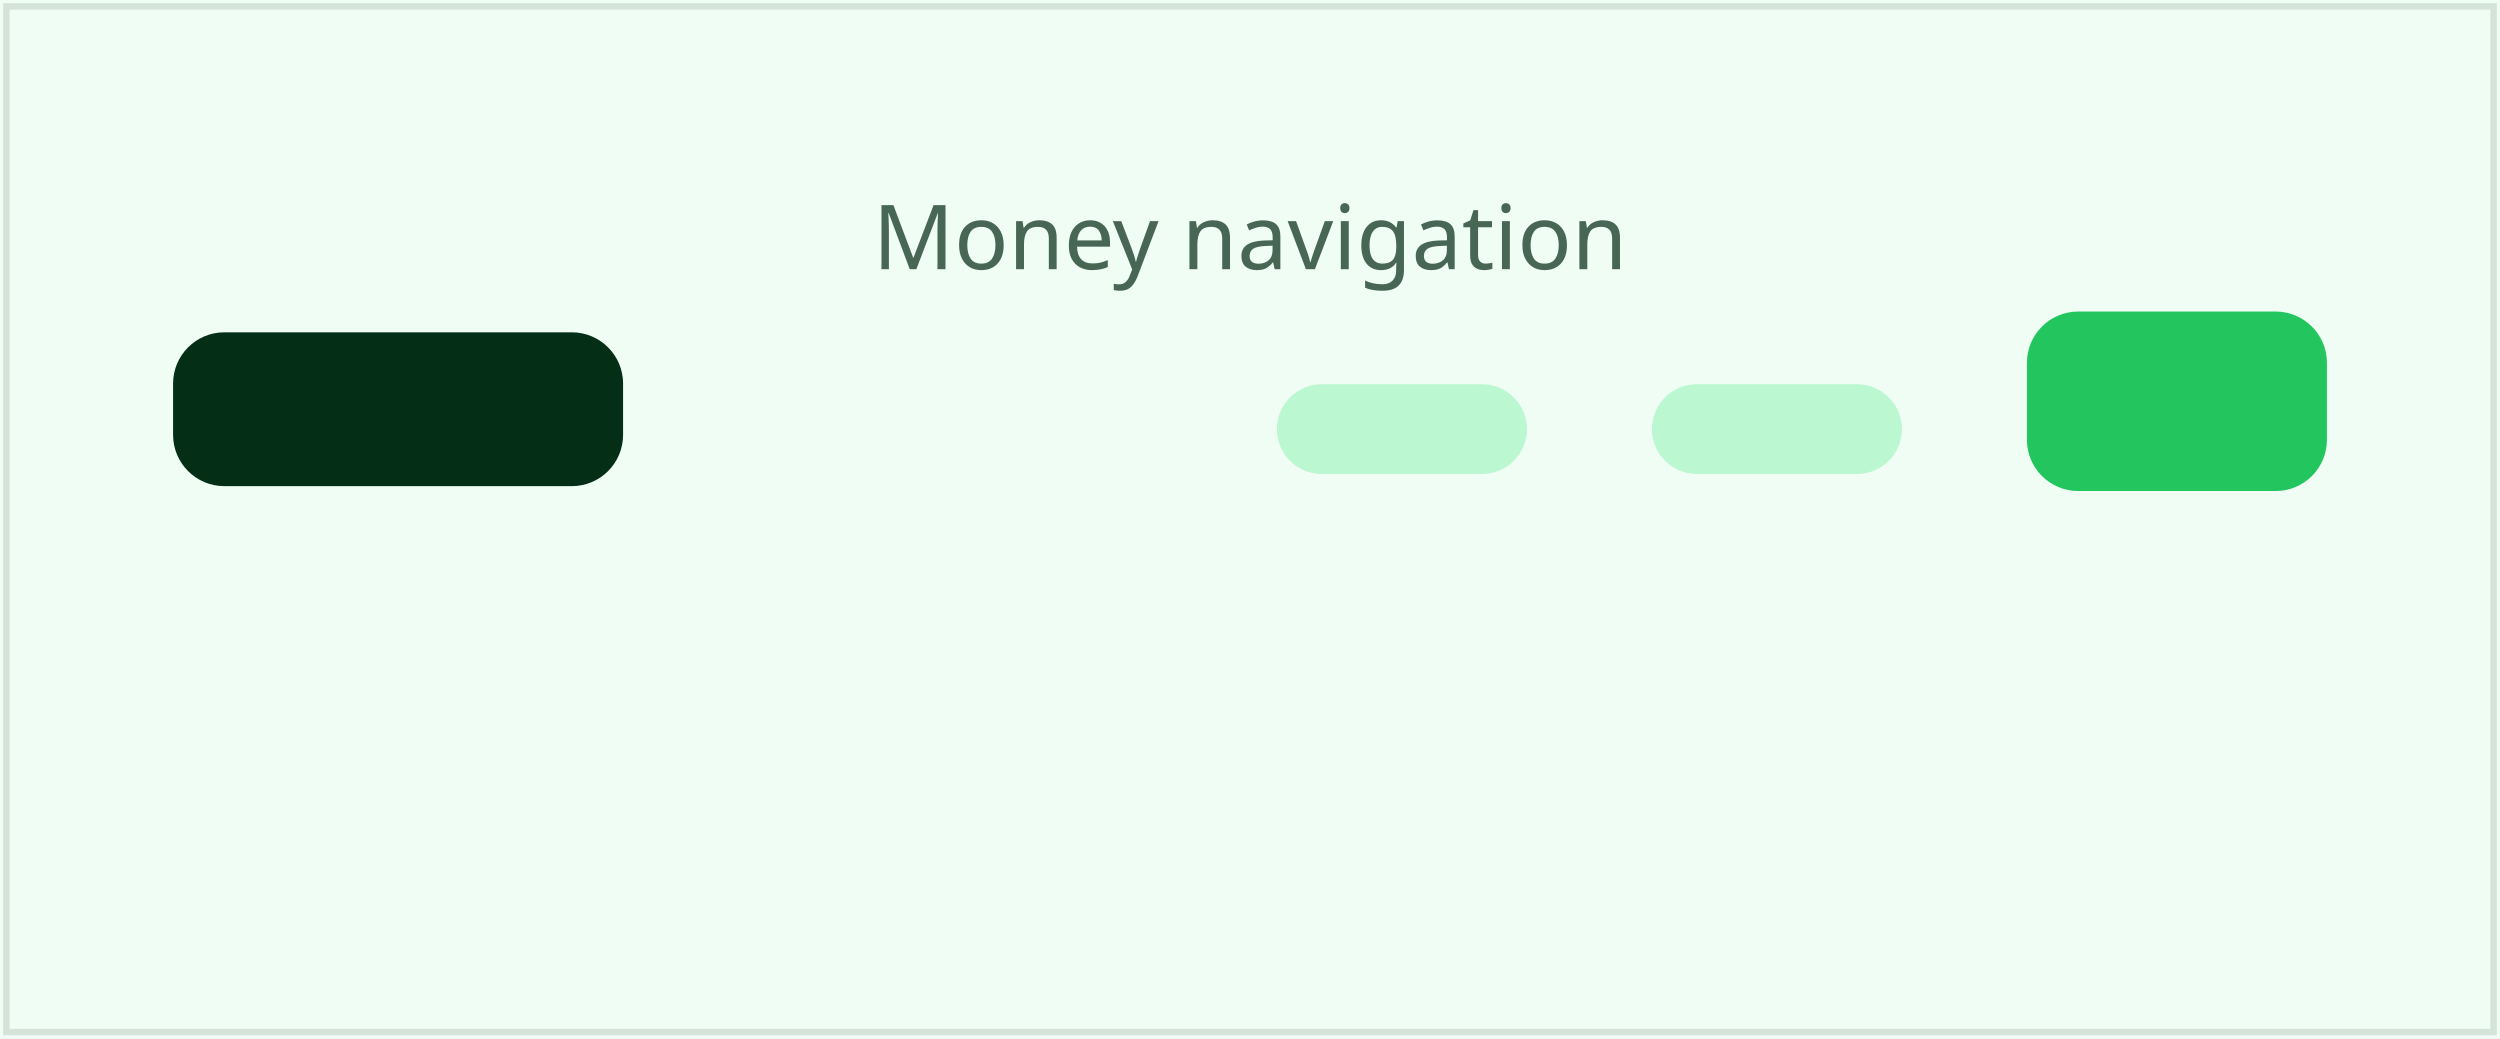
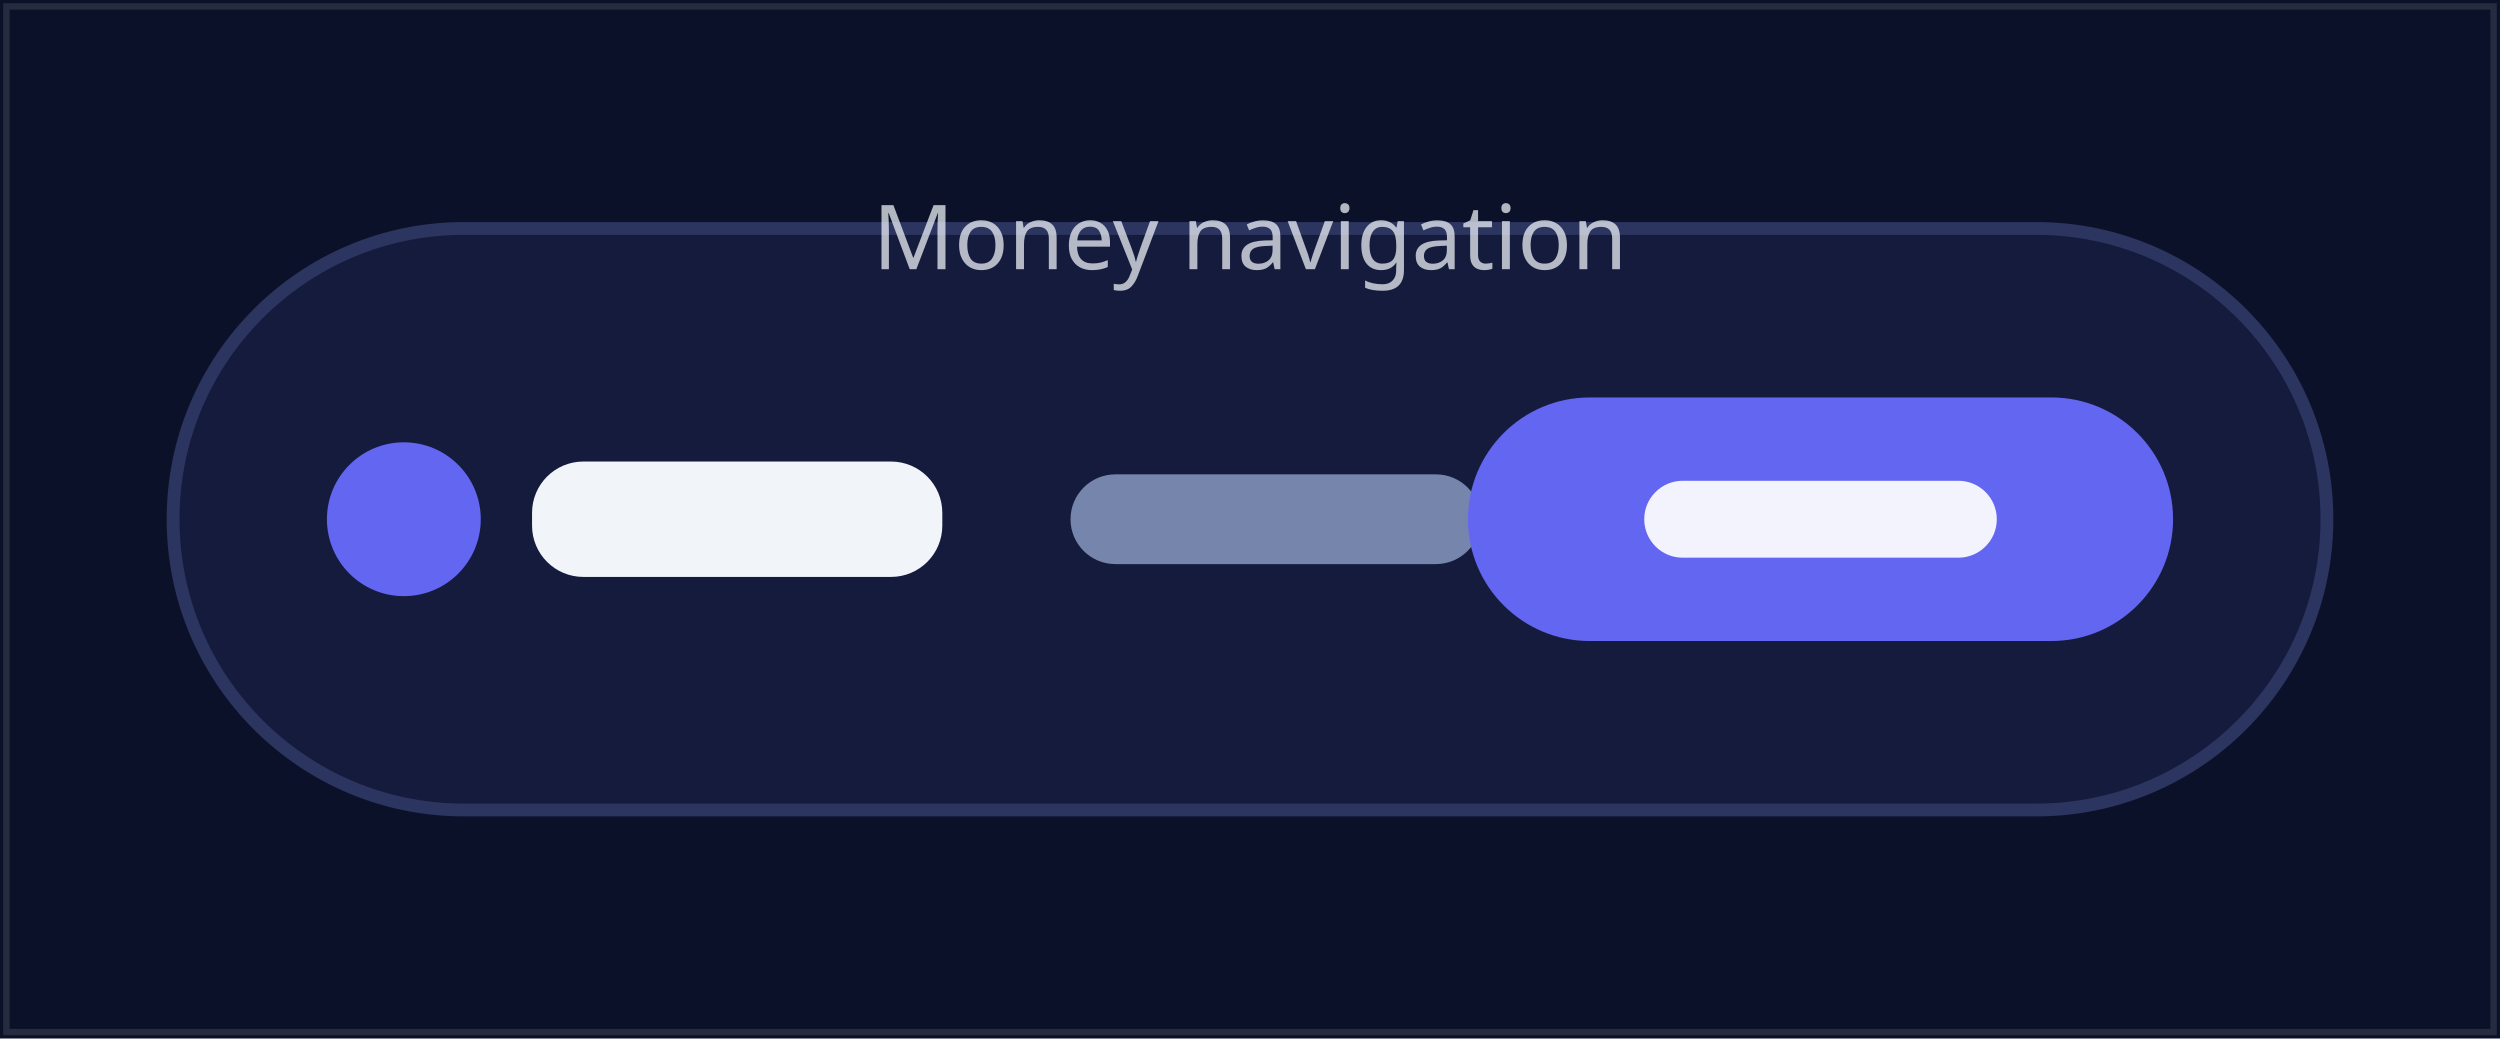
<svg xmlns="http://www.w3.org/2000/svg" width="390" height="162" viewBox="0 0 390 162">
-   <rect width="390" height="162" fill="#f0fdf4" />
-   <rect x="27" y="51.84" width="70.2" height="24" rx="8" fill="#052e16" opacity="1" />
-   <rect x="199.2" y="59.94" width="39" height="14" rx="7" fill="#bbf7d0" opacity="1" />
-   <rect x="257.7" y="59.94" width="39" height="14" rx="7" fill="#bbf7d0" opacity="1" />
-   <rect x="316.2" y="48.6" width="46.8" height="28" rx="8" fill="#22c55e" opacity="1" />
-   <text x="195" y="42" text-anchor="middle" font-family="sans-serif" font-size="14" fill="#052e16" opacity="0.72">Money navigation</text>
-   <rect x="1" y="1" width="388" height="160" fill="none" stroke="#052e16" stroke-opacity="0.12" />
+   <rect width="390" height="162" fill="#0a1128" />
+   <rect x="27" y="35.64" width="336" height="90.72" rx="45.36" fill="#141b3d" stroke="#2b3560" stroke-width="2" />
+   <circle cx="63" cy="81" r="12" fill="#6366f1" />
+   <rect x="83" y="72" width="64" height="18" rx="8" fill="#f1f5f9" opacity="1" />
+   <rect x="167" y="74" width="64" height="14" rx="7" fill="#8fa0c7" opacity="0.8" />
+   <rect x="229" y="62" width="110" height="38" rx="19" fill="#6366f1" />
+   <rect x="256.5" y="75" width="55" height="12" rx="6" fill="#ffffff" opacity="0.92" />
+   <text x="195" y="42" text-anchor="middle" font-family="sans-serif" font-size="14" fill="#f1f5f9" opacity="0.72">Money navigation</text>
+   <rect x="1" y="1" width="388" height="160" fill="none" stroke="#f1f5f9" stroke-opacity="0.12" />
</svg>
